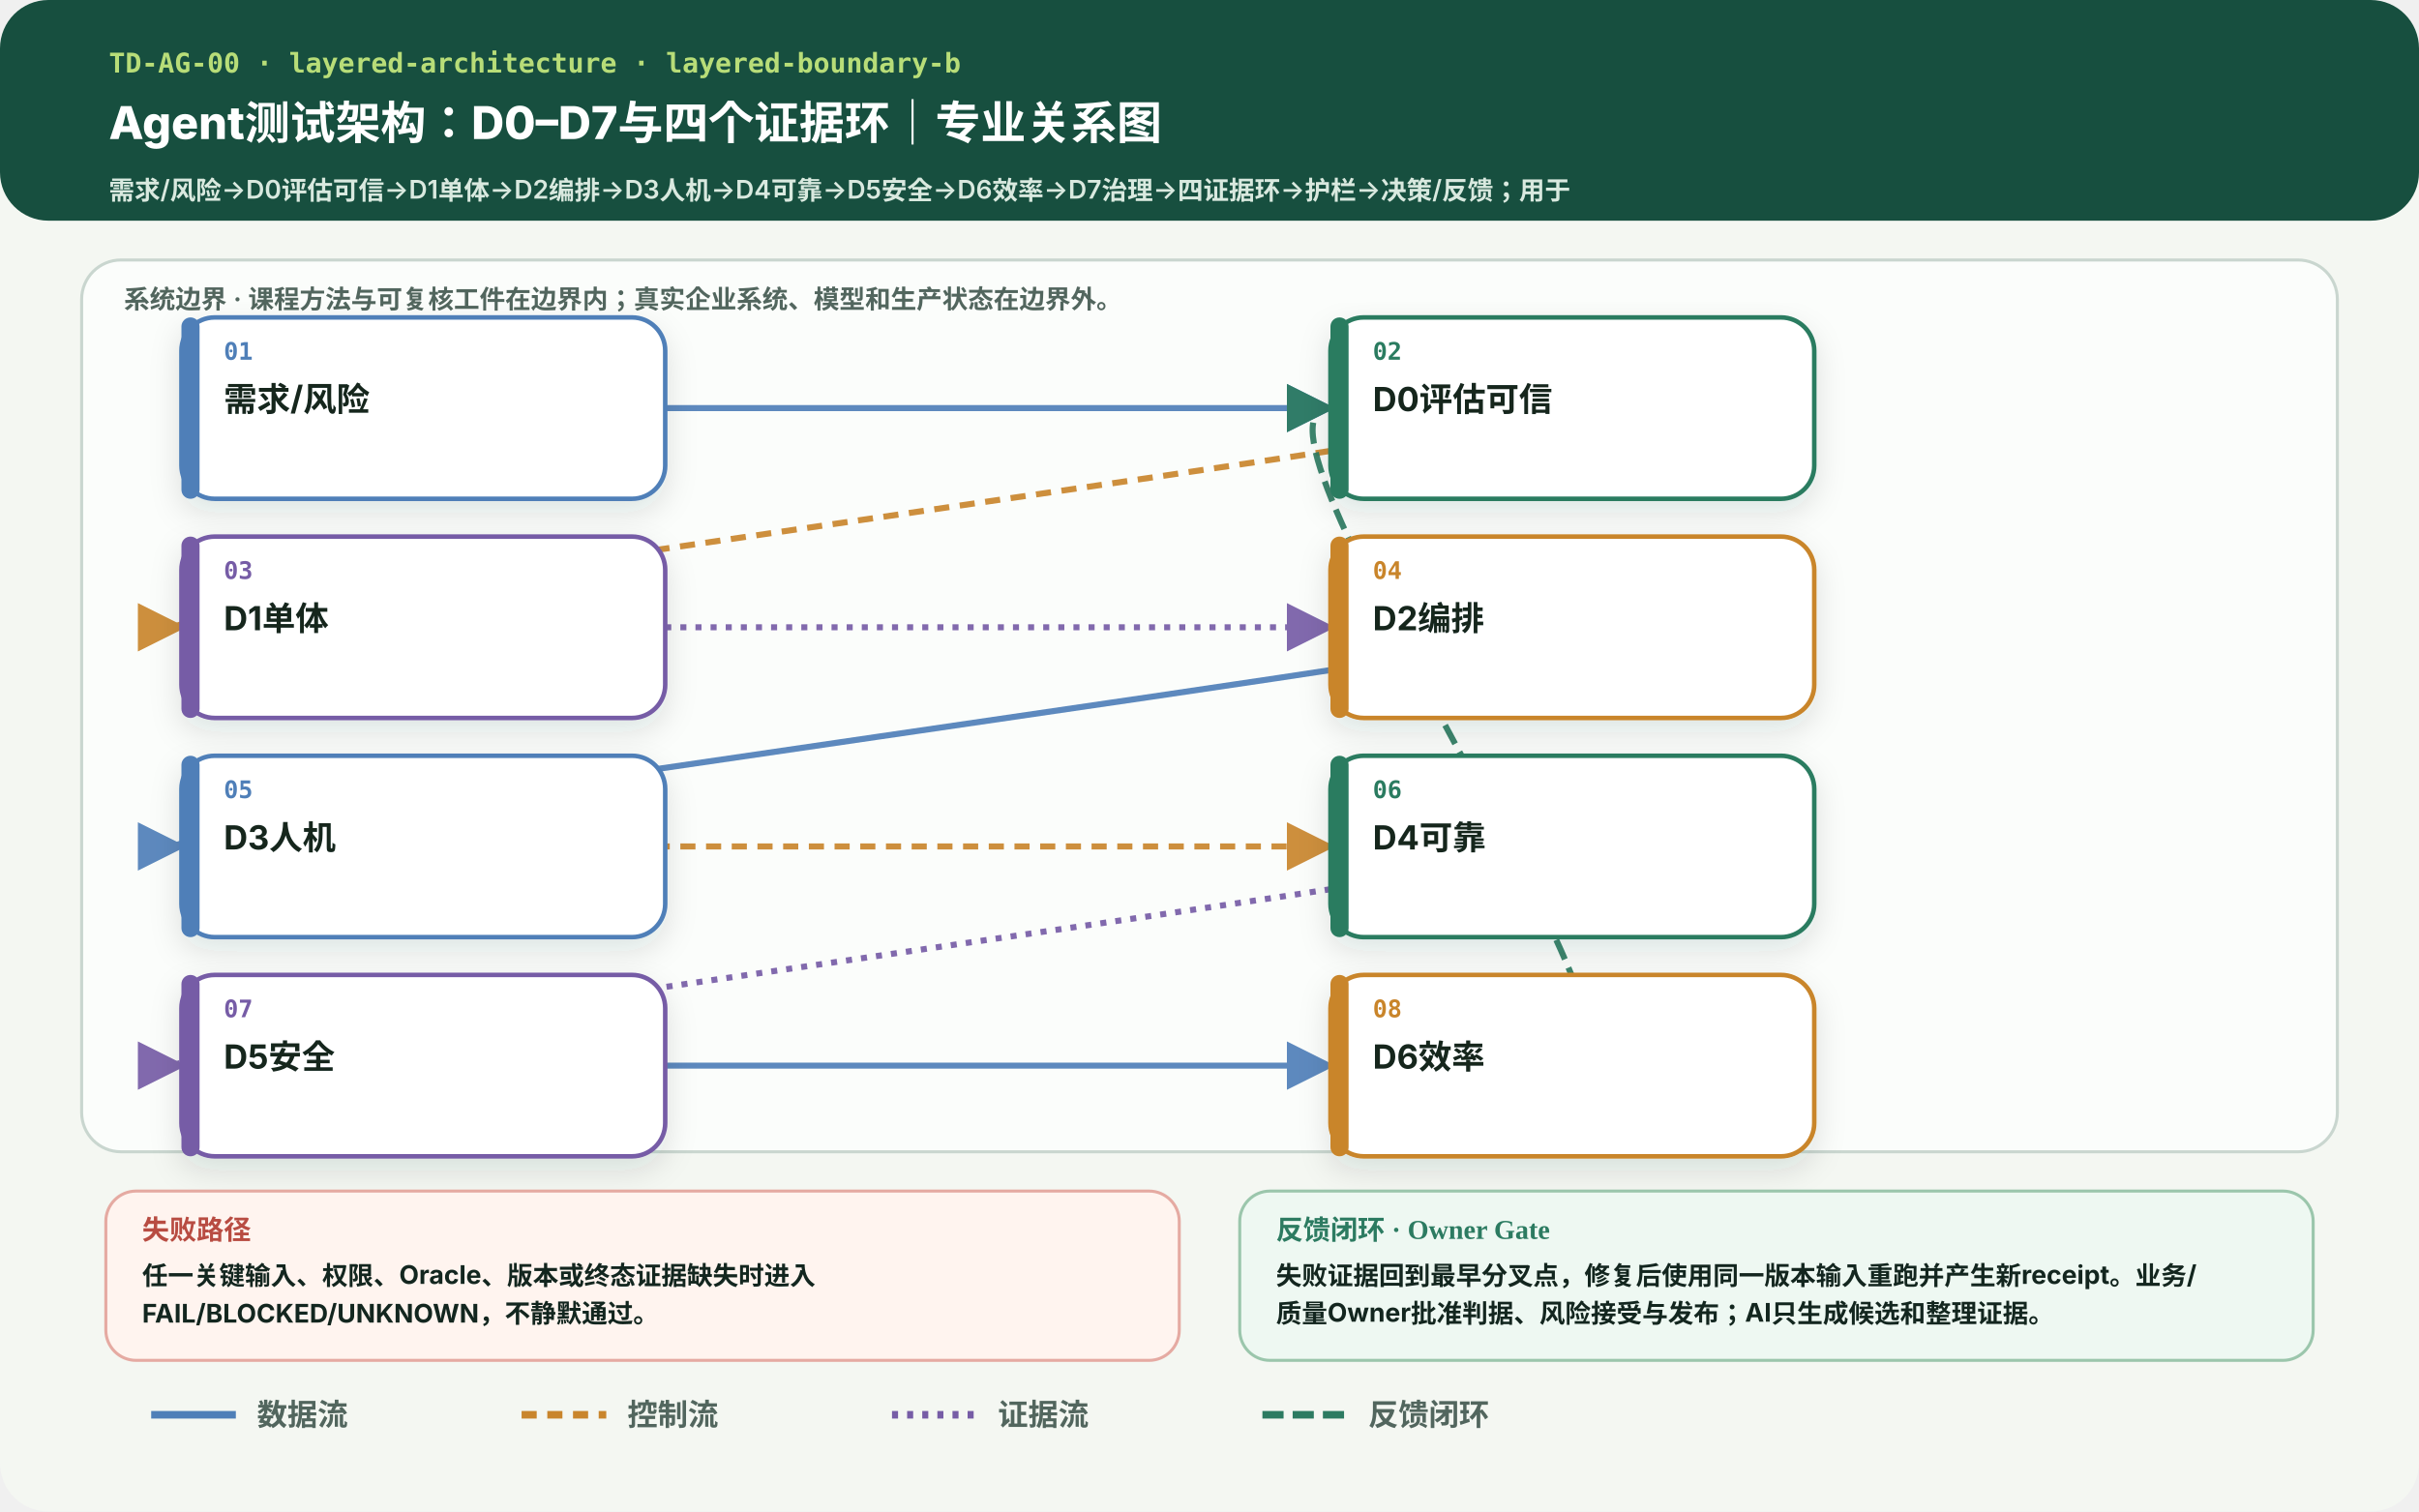
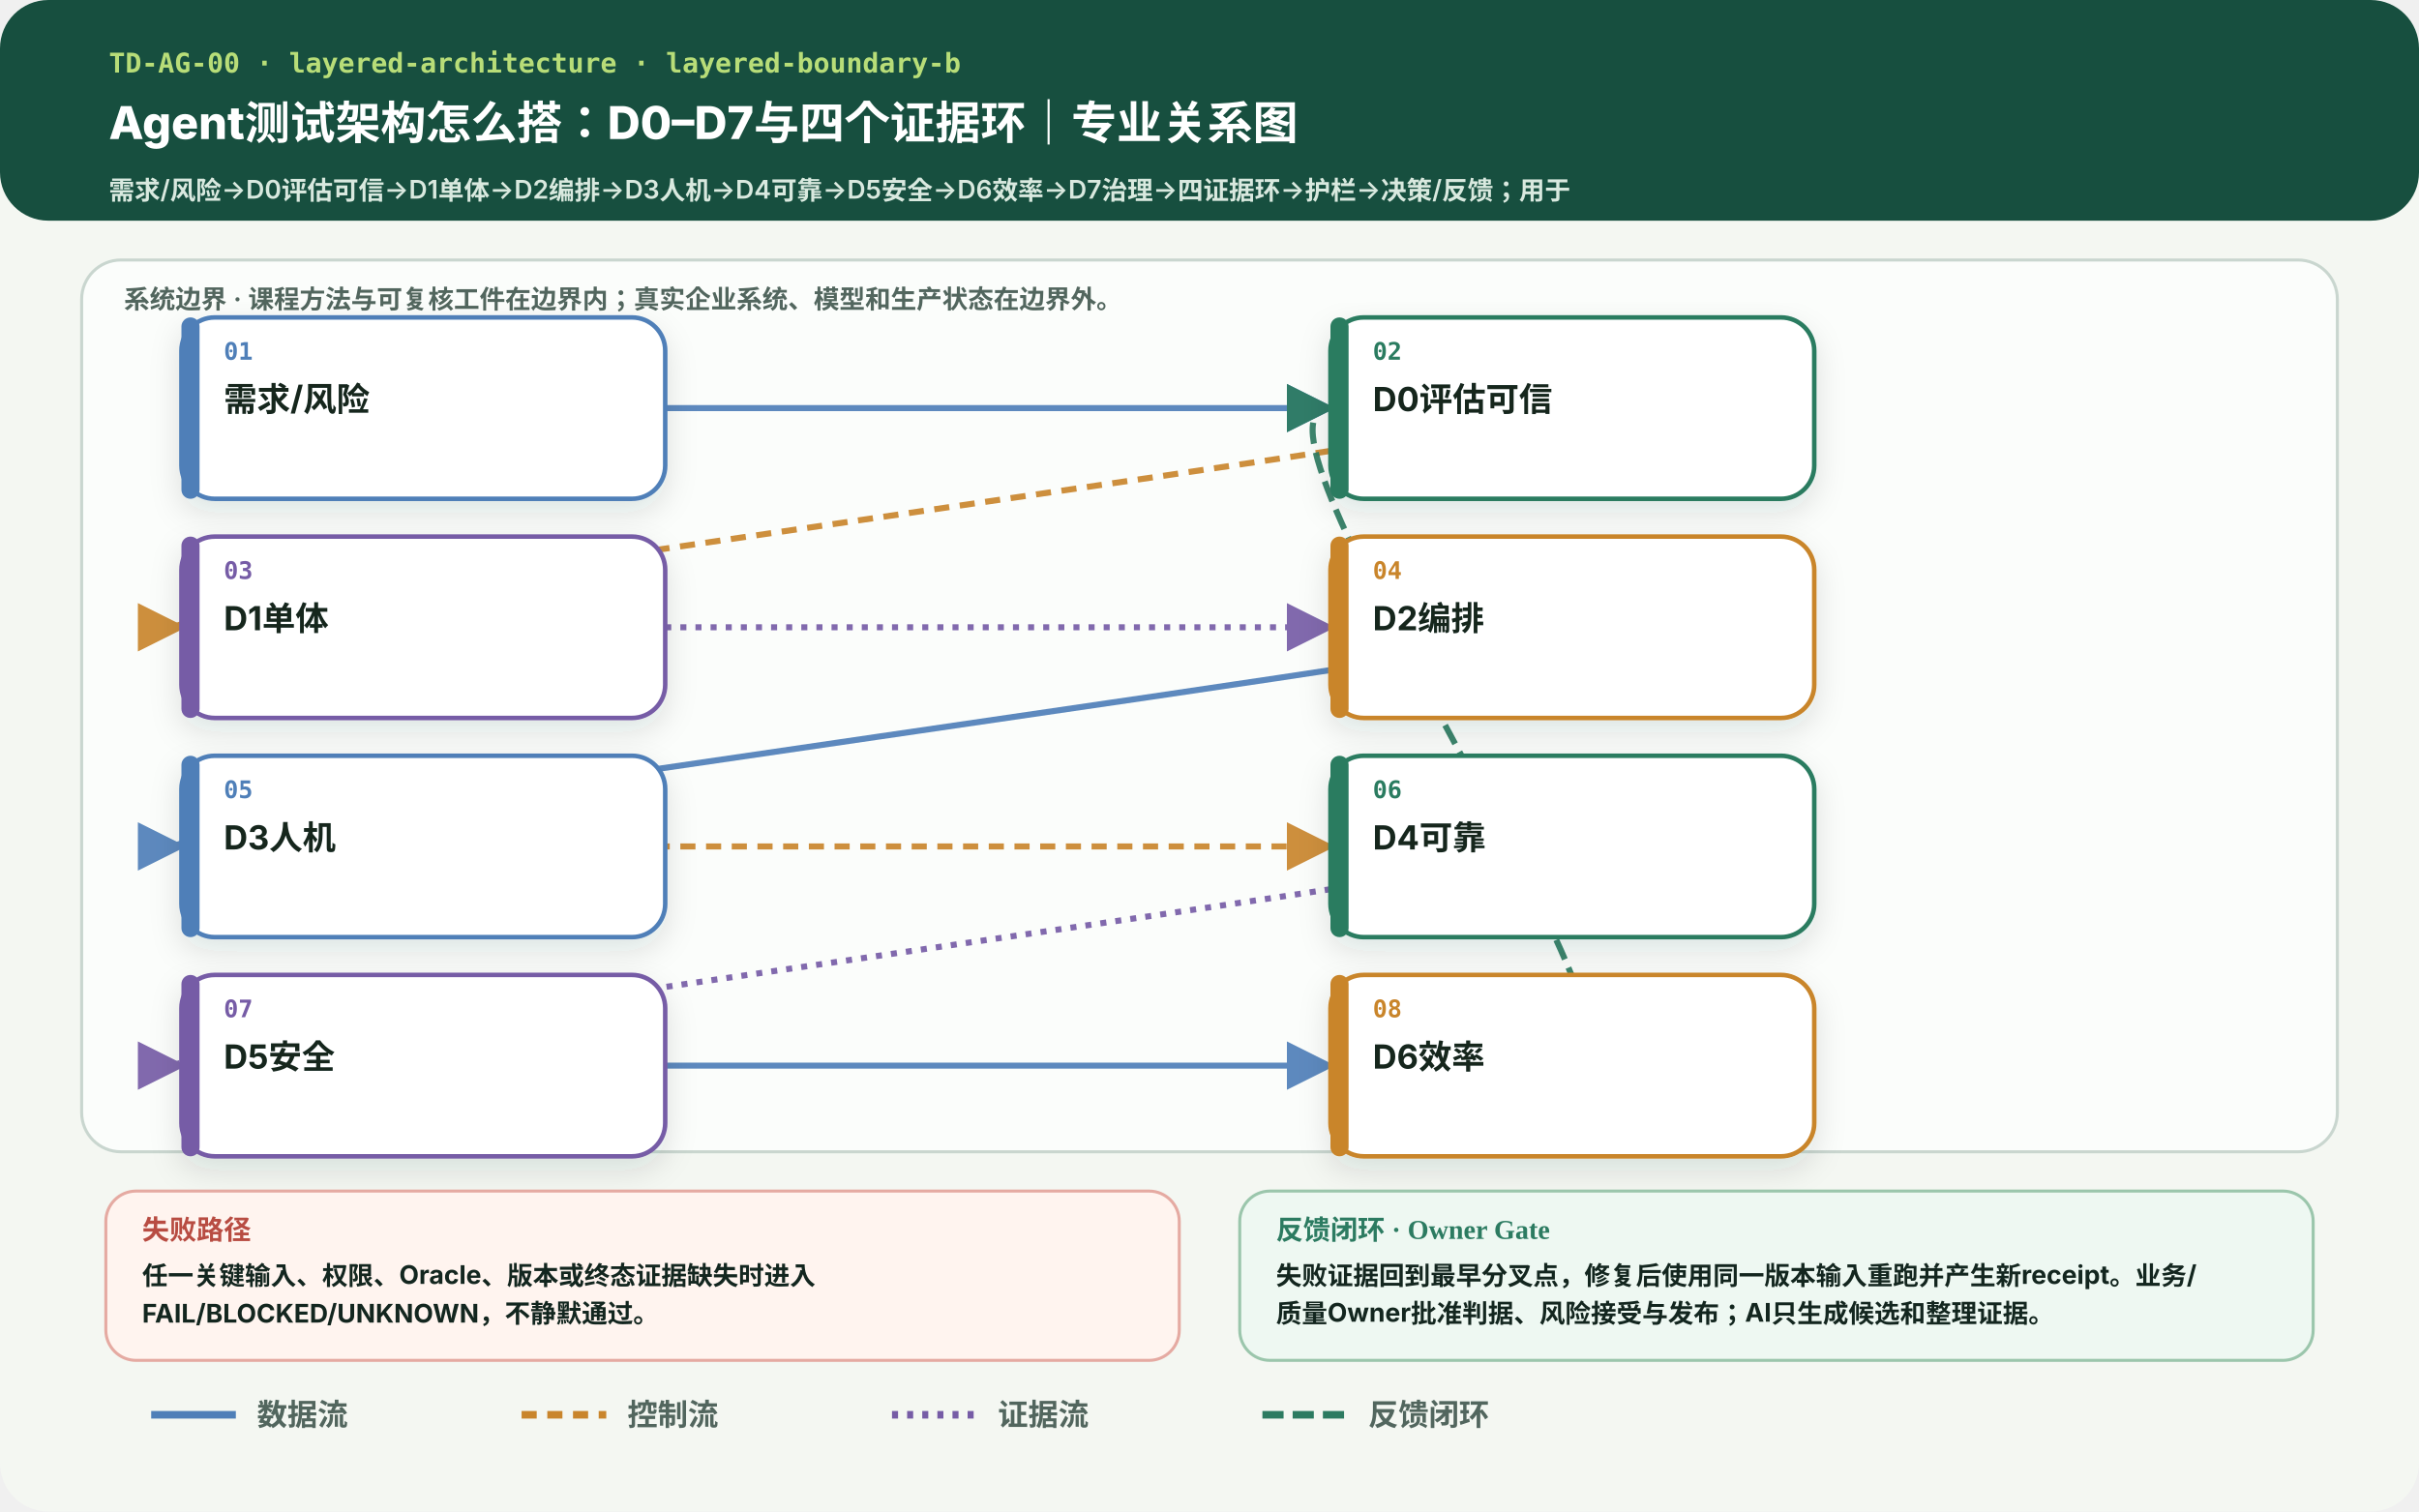
<svg xmlns="http://www.w3.org/2000/svg" role="img" aria-labelledby="title desc" viewBox="0 0 1600 1000" width="1600" height="1000">
  <defs>
    <filter id="shadow" x="-15%" y="-15%" width="130%" height="140%">
      <feDropShadow dx="0" dy="8" stdDeviation="10" flood-color="#173f32" flood-opacity="0.12" />
    </filter>
    <marker id="arrow-data" viewBox="0 0 10 10" refX="9" refY="5" markerWidth="8" markerHeight="8" orient="auto-start-reverse">
      <path d="M 0 0 L 10 5 L 0 10 z" fill="#4f7fb8" />
    </marker>
    <marker id="arrow-control" viewBox="0 0 10 10" refX="9" refY="5" markerWidth="8" markerHeight="8" orient="auto-start-reverse">
      <path d="M 0 0 L 10 5 L 0 10 z" fill="#c9852c" />
    </marker>
    <marker id="arrow-evidence" viewBox="0 0 10 10" refX="9" refY="5" markerWidth="8" markerHeight="8" orient="auto-start-reverse">
      <path d="M 0 0 L 10 5 L 0 10 z" fill="#765ca6" />
    </marker>
    <marker id="arrow-feedback" viewBox="0 0 10 10" refX="9" refY="5" markerWidth="8" markerHeight="8" orient="auto-start-reverse">
      <path d="M 0 0 L 10 5 L 0 10 z" fill="#2c7b61" />
    </marker>
  </defs>
  <rect width="1600" height="1000" rx="32" fill="#f4f7f2" />
  <rect x="0" y="0" width="1600" height="146" rx="32" fill="#174f3f" />
  <text x="72" y="48" font-family="ui-monospace,SFMono-Regular,Menlo,monospace" font-size="18" font-weight="800" fill="#b8dd78">TD-AG-00 · layered-architecture · layered-boundary-b</text>
-   <text x="72" y="92" text-anchor="start" font-family="-apple-system,BlinkMacSystemFont,'Segoe UI','PingFang SC',sans-serif" font-size="30" font-weight="800" fill="#ffffff">Agent测试架构：D0–D7与四个证据环｜专业关系图</text>
+   <text x="72" y="92" text-anchor="start" font-family="-apple-system,BlinkMacSystemFont,'Segoe UI','PingFang SC',sans-serif" font-size="30" font-weight="800" fill="#ffffff">Agent测试架构怎么搭：D0–D7与四个证据环｜专业关系图</text>
  <text x="72" y="132" text-anchor="start" font-family="-apple-system,BlinkMacSystemFont,'Segoe UI','PingFang SC',sans-serif" font-size="17" font-weight="600" fill="#d9e9df">需求/风险→D0评估可信→D1单体→D2编排→D3人机→D4可靠→D5安全→D6效率→D7治理→四证据环→护栏→决策/反馈；用于</text>
  <rect x="54" y="172" width="1492" height="590" rx="26" fill="#fbfdfb" stroke="#c9d6cf" stroke-width="2" />
  <text x="82" y="204" font-size="17" font-weight="800" fill="#52665e">系统边界 · 课程方法与可复核工件在边界内；真实企业系统、模型和生产状态在边界外。</text>
  <path d="M 280 270 C 355 270, 805 270, 880 270" fill="none" stroke="#4f7fb8" stroke-width="4" stroke-dasharray="" marker-end="url(#arrow-data)" opacity="0.92" />
  <path d="M 1040 270 C 1115 270, 45 415, 120 415" fill="none" stroke="#c9852c" stroke-width="4" stroke-dasharray="10 7" marker-end="url(#arrow-control)" opacity="0.92" />
  <path d="M 280 415 C 355 415, 805 415, 880 415" fill="none" stroke="#765ca6" stroke-width="4" stroke-dasharray="4 6" marker-end="url(#arrow-evidence)" opacity="0.92" />
  <path d="M 1040 415 C 1115 415, 45 560, 120 560" fill="none" stroke="#4f7fb8" stroke-width="4" stroke-dasharray="" marker-end="url(#arrow-data)" opacity="0.92" />
  <path d="M 280 560 C 355 560, 805 560, 880 560" fill="none" stroke="#c9852c" stroke-width="4" stroke-dasharray="10 7" marker-end="url(#arrow-control)" opacity="0.92" />
  <path d="M 1040 560 C 1115 560, 45 705, 120 705" fill="none" stroke="#765ca6" stroke-width="4" stroke-dasharray="4 6" marker-end="url(#arrow-evidence)" opacity="0.92" />
  <path d="M 280 705 C 355 705, 805 705, 880 705" fill="none" stroke="#4f7fb8" stroke-width="4" stroke-dasharray="" marker-end="url(#arrow-data)" opacity="0.92" />
  <path d="M 1040 705 C 1115 705, 805 270, 880 270" fill="none" stroke="#2c7b61" stroke-width="4" stroke-dasharray="14 6" marker-end="url(#arrow-feedback)" opacity="0.92" />
  <g filter="url(#shadow)">
    <rect x="120" y="210" width="320" height="120" rx="22" fill="#ffffff" stroke="#4f7fb8" stroke-width="3" />
    <rect x="120" y="210" width="12" height="120" rx="6" fill="#4f7fb8" />
    <text x="148" y="238" font-family="ui-monospace,SFMono-Regular,Menlo,monospace" font-size="16" font-weight="800" fill="#4f7fb8">01</text>
    <text x="148" y="272" text-anchor="start" font-family="-apple-system,BlinkMacSystemFont,'Segoe UI','PingFang SC',sans-serif" font-size="22" font-weight="700" fill="#13261f">需求/风险</text>
  </g>
  <g filter="url(#shadow)">
    <rect x="880" y="210" width="320" height="120" rx="22" fill="#ffffff" stroke="#2c7b61" stroke-width="3" />
    <rect x="880" y="210" width="12" height="120" rx="6" fill="#2c7b61" />
    <text x="908" y="238" font-family="ui-monospace,SFMono-Regular,Menlo,monospace" font-size="16" font-weight="800" fill="#2c7b61">02</text>
    <text x="908" y="272" text-anchor="start" font-family="-apple-system,BlinkMacSystemFont,'Segoe UI','PingFang SC',sans-serif" font-size="22" font-weight="700" fill="#13261f">D0评估可信</text>
  </g>
  <g filter="url(#shadow)">
    <rect x="120" y="355" width="320" height="120" rx="22" fill="#ffffff" stroke="#765ca6" stroke-width="3" />
    <rect x="120" y="355" width="12" height="120" rx="6" fill="#765ca6" />
    <text x="148" y="383" font-family="ui-monospace,SFMono-Regular,Menlo,monospace" font-size="16" font-weight="800" fill="#765ca6">03</text>
    <text x="148" y="417" text-anchor="start" font-family="-apple-system,BlinkMacSystemFont,'Segoe UI','PingFang SC',sans-serif" font-size="22" font-weight="700" fill="#13261f">D1单体</text>
  </g>
  <g filter="url(#shadow)">
    <rect x="880" y="355" width="320" height="120" rx="22" fill="#ffffff" stroke="#c9852c" stroke-width="3" />
    <rect x="880" y="355" width="12" height="120" rx="6" fill="#c9852c" />
    <text x="908" y="383" font-family="ui-monospace,SFMono-Regular,Menlo,monospace" font-size="16" font-weight="800" fill="#c9852c">04</text>
    <text x="908" y="417" text-anchor="start" font-family="-apple-system,BlinkMacSystemFont,'Segoe UI','PingFang SC',sans-serif" font-size="22" font-weight="700" fill="#13261f">D2编排</text>
  </g>
  <g filter="url(#shadow)">
    <rect x="120" y="500" width="320" height="120" rx="22" fill="#ffffff" stroke="#4f7fb8" stroke-width="3" />
    <rect x="120" y="500" width="12" height="120" rx="6" fill="#4f7fb8" />
    <text x="148" y="528" font-family="ui-monospace,SFMono-Regular,Menlo,monospace" font-size="16" font-weight="800" fill="#4f7fb8">05</text>
    <text x="148" y="562" text-anchor="start" font-family="-apple-system,BlinkMacSystemFont,'Segoe UI','PingFang SC',sans-serif" font-size="22" font-weight="700" fill="#13261f">D3人机</text>
  </g>
  <g filter="url(#shadow)">
    <rect x="880" y="500" width="320" height="120" rx="22" fill="#ffffff" stroke="#2c7b61" stroke-width="3" />
    <rect x="880" y="500" width="12" height="120" rx="6" fill="#2c7b61" />
    <text x="908" y="528" font-family="ui-monospace,SFMono-Regular,Menlo,monospace" font-size="16" font-weight="800" fill="#2c7b61">06</text>
    <text x="908" y="562" text-anchor="start" font-family="-apple-system,BlinkMacSystemFont,'Segoe UI','PingFang SC',sans-serif" font-size="22" font-weight="700" fill="#13261f">D4可靠</text>
  </g>
  <g filter="url(#shadow)">
    <rect x="120" y="645" width="320" height="120" rx="22" fill="#ffffff" stroke="#765ca6" stroke-width="3" />
    <rect x="120" y="645" width="12" height="120" rx="6" fill="#765ca6" />
    <text x="148" y="673" font-family="ui-monospace,SFMono-Regular,Menlo,monospace" font-size="16" font-weight="800" fill="#765ca6">07</text>
    <text x="148" y="707" text-anchor="start" font-family="-apple-system,BlinkMacSystemFont,'Segoe UI','PingFang SC',sans-serif" font-size="22" font-weight="700" fill="#13261f">D5安全</text>
  </g>
  <g filter="url(#shadow)">
    <rect x="880" y="645" width="320" height="120" rx="22" fill="#ffffff" stroke="#c9852c" stroke-width="3" />
    <rect x="880" y="645" width="12" height="120" rx="6" fill="#c9852c" />
    <text x="908" y="673" font-family="ui-monospace,SFMono-Regular,Menlo,monospace" font-size="16" font-weight="800" fill="#c9852c">08</text>
    <text x="908" y="707" text-anchor="start" font-family="-apple-system,BlinkMacSystemFont,'Segoe UI','PingFang SC',sans-serif" font-size="22" font-weight="700" fill="#13261f">D6效率</text>
  </g>
  <g transform="translate(70 788)">
    <rect width="710" height="112" rx="20" fill="#fff4ef" stroke="#e5aaa2" stroke-width="2" />
    <text x="24" y="32" font-size="18" font-weight="900" fill="#b84c42">失败路径</text>
    <text x="24" y="62" text-anchor="start" font-family="-apple-system,BlinkMacSystemFont,'Segoe UI','PingFang SC',sans-serif" font-size="17" font-weight="650" fill="#13261f">任一关键输入、权限、Oracle、版本或终态证据缺失时进入</text>
    <text x="24" y="87" text-anchor="start" font-family="-apple-system,BlinkMacSystemFont,'Segoe UI','PingFang SC',sans-serif" font-size="17" font-weight="650" fill="#13261f">FAIL/BLOCKED/UNKNOWN，不静默通过。</text>
  </g>
  <g transform="translate(820 788)">
    <rect width="710" height="112" rx="20" fill="#eef8f2" stroke="#9bc6ac" stroke-width="2" />
    <text x="24" y="32" font-size="18" font-weight="900" fill="#2c7b61">反馈闭环 · Owner Gate</text>
    <text x="24" y="62" text-anchor="start" font-family="-apple-system,BlinkMacSystemFont,'Segoe UI','PingFang SC',sans-serif" font-size="17" font-weight="650" fill="#13261f">失败证据回到最早分叉点，修复后使用同一版本输入重跑并产生新receipt。业务/</text>
    <text x="24" y="87" text-anchor="start" font-family="-apple-system,BlinkMacSystemFont,'Segoe UI','PingFang SC',sans-serif" font-size="17" font-weight="650" fill="#13261f">质量Owner批准判据、风险接受与发布；AI只生成候选和整理证据。</text>
  </g>
  <g transform="translate(100 936)">
    <line x1="0" y1="0" x2="56" y2="0" stroke="#4f7fb8" stroke-width="5" stroke-dasharray="" />
    <text x="70" y="7" font-size="20" font-weight="700" fill="#52665e">数据流</text>
  </g>
  <g transform="translate(345 936)">
    <line x1="0" y1="0" x2="56" y2="0" stroke="#c9852c" stroke-width="5" stroke-dasharray="10 7" />
    <text x="70" y="7" font-size="20" font-weight="700" fill="#52665e">控制流</text>
  </g>
  <g transform="translate(590 936)">
    <line x1="0" y1="0" x2="56" y2="0" stroke="#765ca6" stroke-width="5" stroke-dasharray="4 6" />
    <text x="70" y="7" font-size="20" font-weight="700" fill="#52665e">证据流</text>
  </g>
  <g transform="translate(835 936)">
    <line x1="0" y1="0" x2="56" y2="0" stroke="#2c7b61" stroke-width="5" stroke-dasharray="14 6" />
    <text x="70" y="7" font-size="20" font-weight="700" fill="#52665e">反馈闭环</text>
  </g>
</svg>
